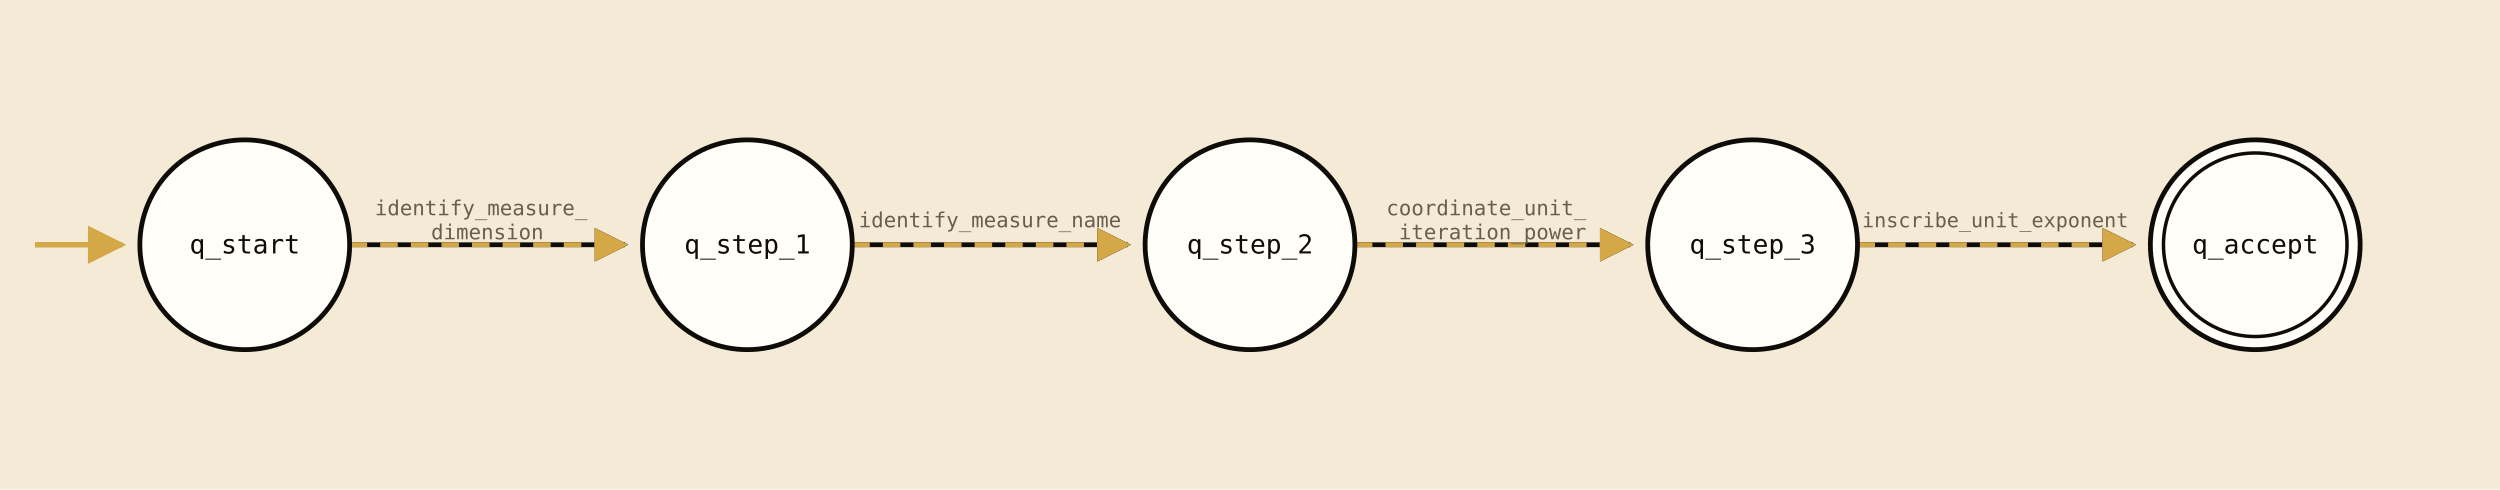
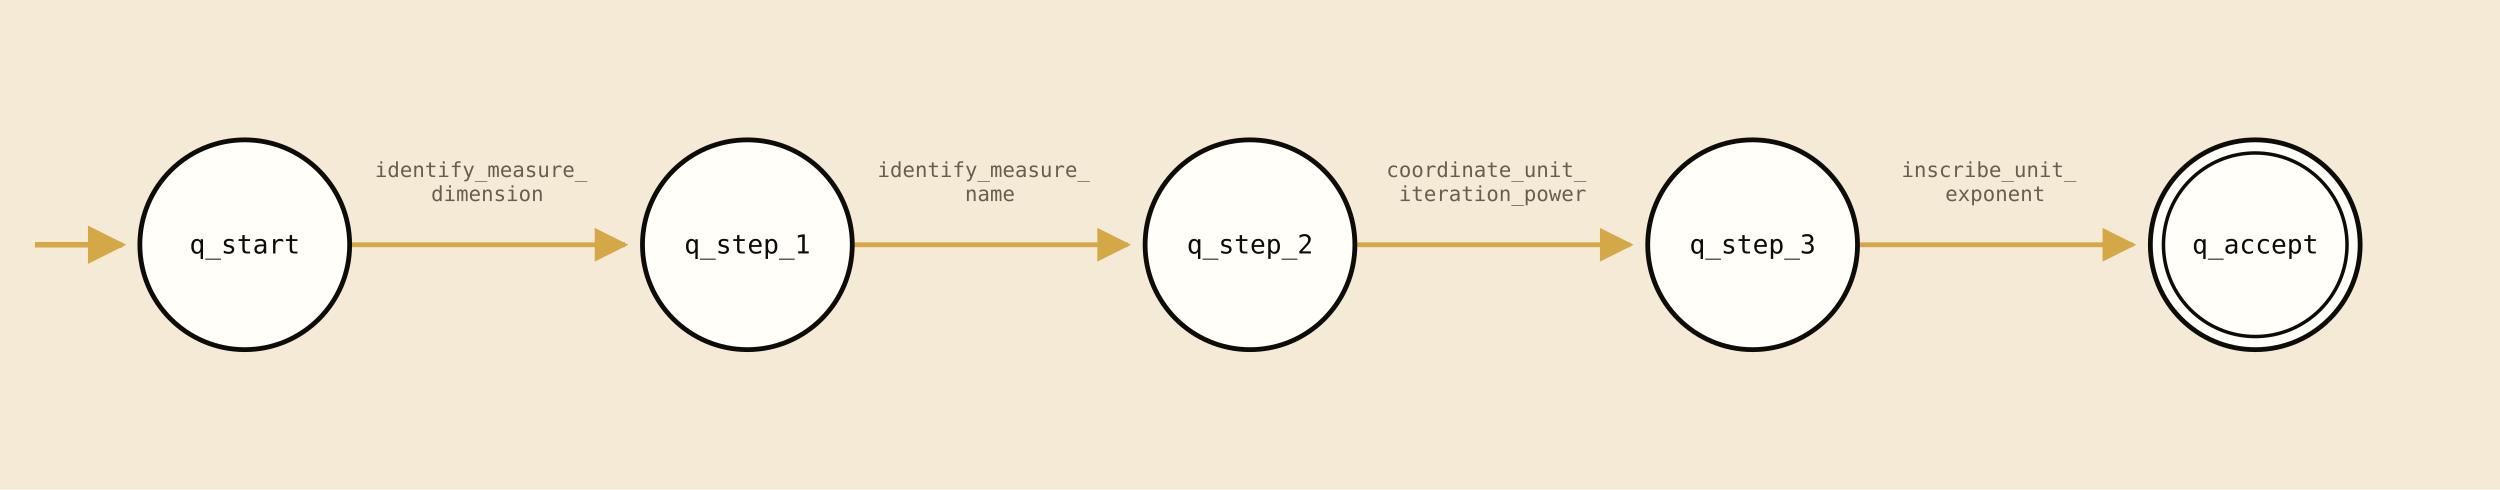
<svg xmlns="http://www.w3.org/2000/svg" width="1144" height="224" viewBox="0 0 1144 224" role="img" aria-labelledby="title desc">
  <defs>
    <marker id="arrow-static" viewBox="0 0 10 10" refX="9" refY="5" markerWidth="7" markerHeight="7" orient="auto-start-reverse">
      <path d="M 0 0 L 10 5 L 0 10 z" fill="#0d0c08" />
    </marker>
    <marker id="arrow-observed" viewBox="0 0 10 10" refX="9" refY="5" markerWidth="7" markerHeight="7" orient="auto-start-reverse">
      <path d="M 0 0 L 10 5 L 0 10 z" fill="#d4a747" />
    </marker>
+     <marker id="arrow-combined" viewBox="0 0 10 10" refX="9" refY="5" markerWidth="7" markerHeight="7" orient="auto-start-reverse">
+       <path d="M 0 0 L 10 5 L 0 10 z" fill="#d4a747" />
+     </marker>
  </defs>
  <rect width="100%" height="100%" fill="#f4ead6" />
-   <path d="M 160.0 112.0 L 286.0 112.0" fill="none" stroke="#0d0c08" stroke-width="2.2" marker-end="url(#arrow-static)" />
-   <path d="M 160.0 112.0 L 286.0 112.0" fill="none" stroke="#d4a747" stroke-width="2.2" stroke-dasharray="8 6" marker-end="url(#arrow-observed)" />
-   <text text-anchor="middle" font-family="ui-monospace, Menlo, Consolas, monospace" font-size="9.5" fill="#665f4f">
-     <tspan x="223.0" y="98.5">identify_measure_</tspan>
-     <tspan x="223.0" y="109.5">dimension</tspan>
+   <path class="edge-static-observed" d="M 160.0 112.0 L 286.0 112.0" fill="none" stroke="#d4a747" stroke-width="2.2" marker-end="url(#arrow-combined)" />
+   <text text-anchor="middle" font-family="ui-monospace, Menlo, Consolas, monospace" font-size="9.5" fill="#665f4f" stroke="#f4ead6" stroke-width="5" stroke-linejoin="round" paint-order="stroke fill">
+     <tspan x="223.0" y="81.0">identify_measure_</tspan>
+     <tspan x="223.0" y="92.0">dimension</tspan>
  </text>
-   <path d="M 390.0 112.0 L 516.0 112.0" fill="none" stroke="#0d0c08" stroke-width="2.2" marker-end="url(#arrow-static)" />
-   <path d="M 390.0 112.0 L 516.0 112.0" fill="none" stroke="#d4a747" stroke-width="2.2" stroke-dasharray="8 6" marker-end="url(#arrow-observed)" />
-   <text text-anchor="middle" font-family="ui-monospace, Menlo, Consolas, monospace" font-size="9.5" fill="#665f4f">
-     <tspan x="453.0" y="104.0">identify_measure_name</tspan>
+   <path class="edge-static-observed" d="M 390.0 112.0 L 516.0 112.0" fill="none" stroke="#d4a747" stroke-width="2.2" marker-end="url(#arrow-combined)" />
+   <text text-anchor="middle" font-family="ui-monospace, Menlo, Consolas, monospace" font-size="9.5" fill="#665f4f" stroke="#f4ead6" stroke-width="5" stroke-linejoin="round" paint-order="stroke fill">
+     <tspan x="453.0" y="81.0">identify_measure_</tspan>
+     <tspan x="453.0" y="92.0">name</tspan>
  </text>
-   <path d="M 620.0 112.0 L 746.0 112.0" fill="none" stroke="#0d0c08" stroke-width="2.2" marker-end="url(#arrow-static)" />
-   <path d="M 620.0 112.0 L 746.0 112.0" fill="none" stroke="#d4a747" stroke-width="2.2" stroke-dasharray="8 6" marker-end="url(#arrow-observed)" />
-   <text text-anchor="middle" font-family="ui-monospace, Menlo, Consolas, monospace" font-size="9.5" fill="#665f4f">
-     <tspan x="683.0" y="98.5">coordinate_unit_</tspan>
-     <tspan x="683.0" y="109.5">iteration_power</tspan>
+   <path class="edge-static-observed" d="M 620.0 112.0 L 746.0 112.0" fill="none" stroke="#d4a747" stroke-width="2.2" marker-end="url(#arrow-combined)" />
+   <text text-anchor="middle" font-family="ui-monospace, Menlo, Consolas, monospace" font-size="9.5" fill="#665f4f" stroke="#f4ead6" stroke-width="5" stroke-linejoin="round" paint-order="stroke fill">
+     <tspan x="683.0" y="81.0">coordinate_unit_</tspan>
+     <tspan x="683.0" y="92.0">iteration_power</tspan>
  </text>
-   <path d="M 850.0 112.0 L 976.0 112.0" fill="none" stroke="#0d0c08" stroke-width="2.2" marker-end="url(#arrow-static)" />
-   <path d="M 850.0 112.0 L 976.0 112.0" fill="none" stroke="#d4a747" stroke-width="2.2" stroke-dasharray="8 6" marker-end="url(#arrow-observed)" />
-   <text text-anchor="middle" font-family="ui-monospace, Menlo, Consolas, monospace" font-size="9.2" fill="#665f4f">
-     <tspan x="913.0" y="104.0">inscribe_unit_exponent</tspan>
+   <path class="edge-static-observed" d="M 850.0 112.0 L 976.0 112.0" fill="none" stroke="#d4a747" stroke-width="2.2" marker-end="url(#arrow-combined)" />
+   <text text-anchor="middle" font-family="ui-monospace, Menlo, Consolas, monospace" font-size="9.5" fill="#665f4f" stroke="#f4ead6" stroke-width="5" stroke-linejoin="round" paint-order="stroke fill">
+     <tspan x="913.0" y="81.0">inscribe_unit_</tspan>
+     <tspan x="913.0" y="92.0">exponent</tspan>
  </text>
  <path d="M 16.0 112.0 L 56.0 112.0" fill="none" stroke="#d4a747" stroke-width="2.5" marker-end="url(#arrow-observed)" />
  <circle cx="112.0" cy="112.0" r="48.0" fill="#fffef9" stroke="#0d0c08" stroke-width="2.2" />
  <text x="112.0" y="116.0" text-anchor="middle" font-family="ui-monospace, Menlo, Consolas, monospace" font-size="12.0" fill="#0d0c08">q_start</text>
  <circle cx="342.0" cy="112.0" r="48.0" fill="#fffef9" stroke="#0d0c08" stroke-width="2.2" />
  <text x="342.0" y="116.0" text-anchor="middle" font-family="ui-monospace, Menlo, Consolas, monospace" font-size="12.0" fill="#0d0c08">q_step_1</text>
  <circle cx="572.0" cy="112.0" r="48.0" fill="#fffef9" stroke="#0d0c08" stroke-width="2.2" />
  <text x="572.0" y="116.0" text-anchor="middle" font-family="ui-monospace, Menlo, Consolas, monospace" font-size="12.0" fill="#0d0c08">q_step_2</text>
  <circle cx="802.0" cy="112.0" r="48.0" fill="#fffef9" stroke="#0d0c08" stroke-width="2.2" />
  <text x="802.0" y="116.0" text-anchor="middle" font-family="ui-monospace, Menlo, Consolas, monospace" font-size="12.0" fill="#0d0c08">q_step_3</text>
  <circle cx="1032.0" cy="112.0" r="48.0" fill="#fffef9" stroke="#0d0c08" stroke-width="2.2" />
  <circle cx="1032.0" cy="112.0" r="42.0" fill="none" stroke="#0d0c08" stroke-width="1.6" />
  <text x="1032.0" y="116.0" text-anchor="middle" font-family="ui-monospace, Menlo, Consolas, monospace" font-size="12.0" fill="#0d0c08">q_accept</text>
</svg>
